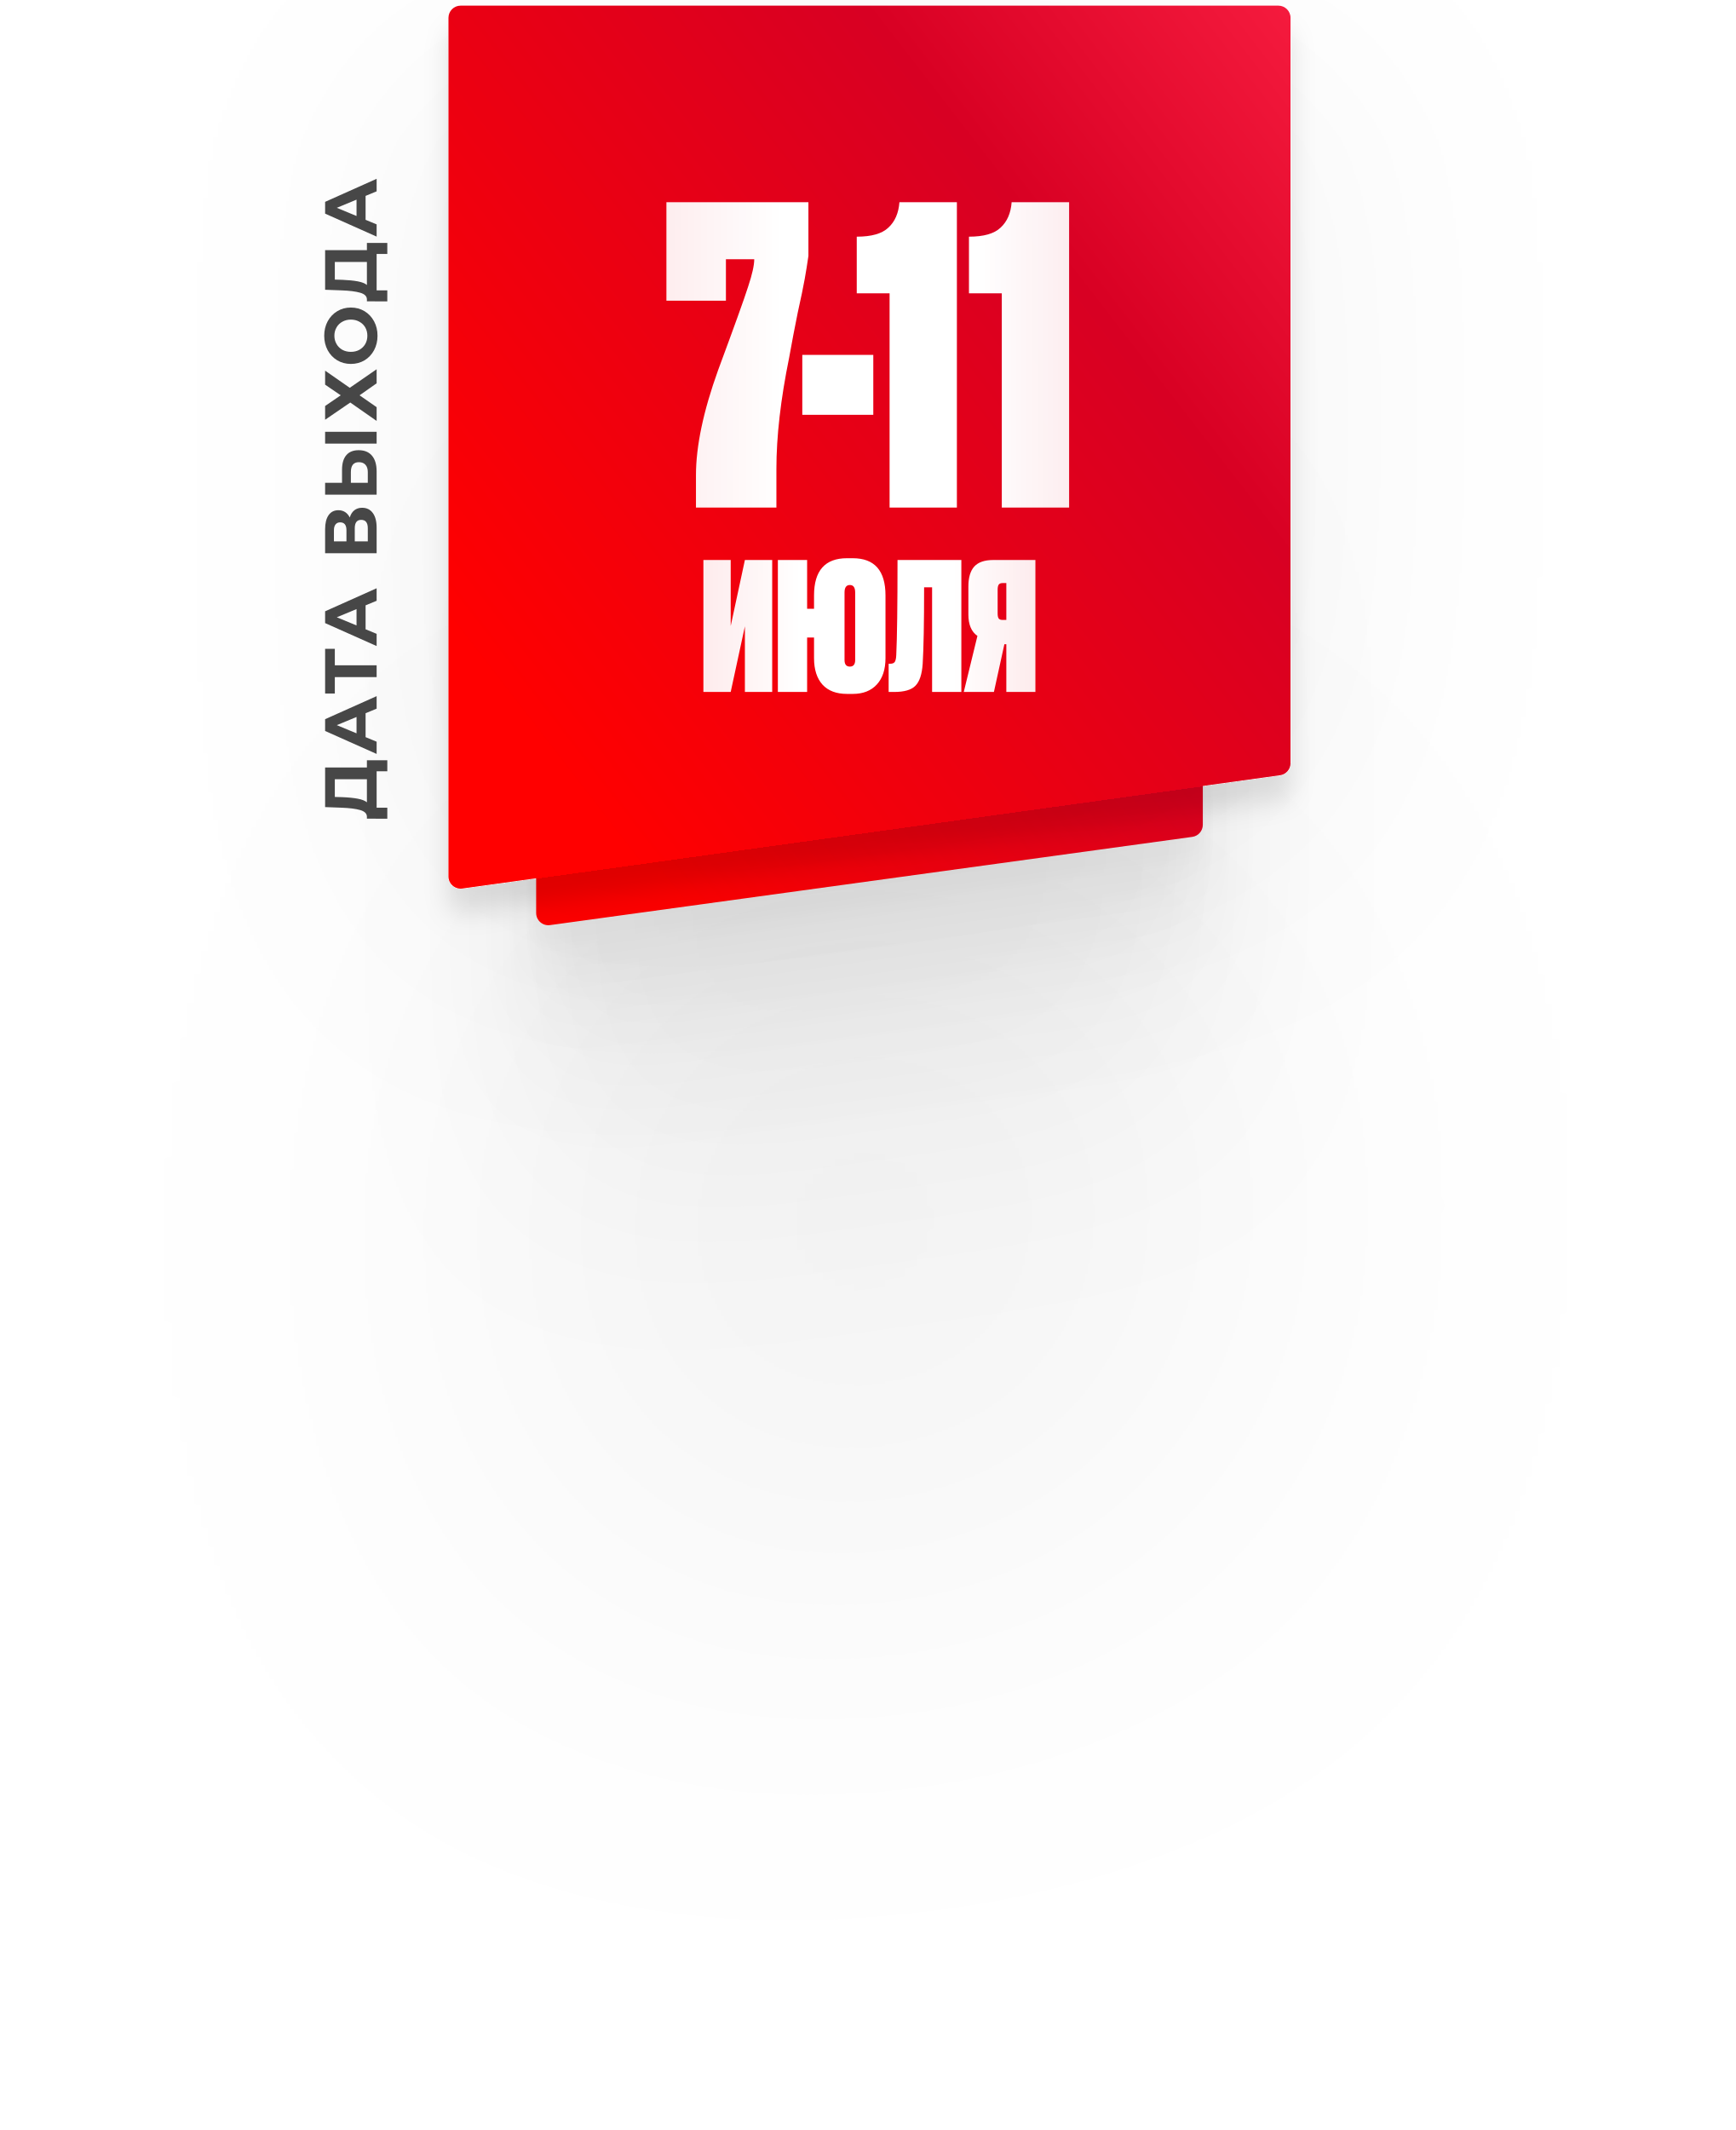
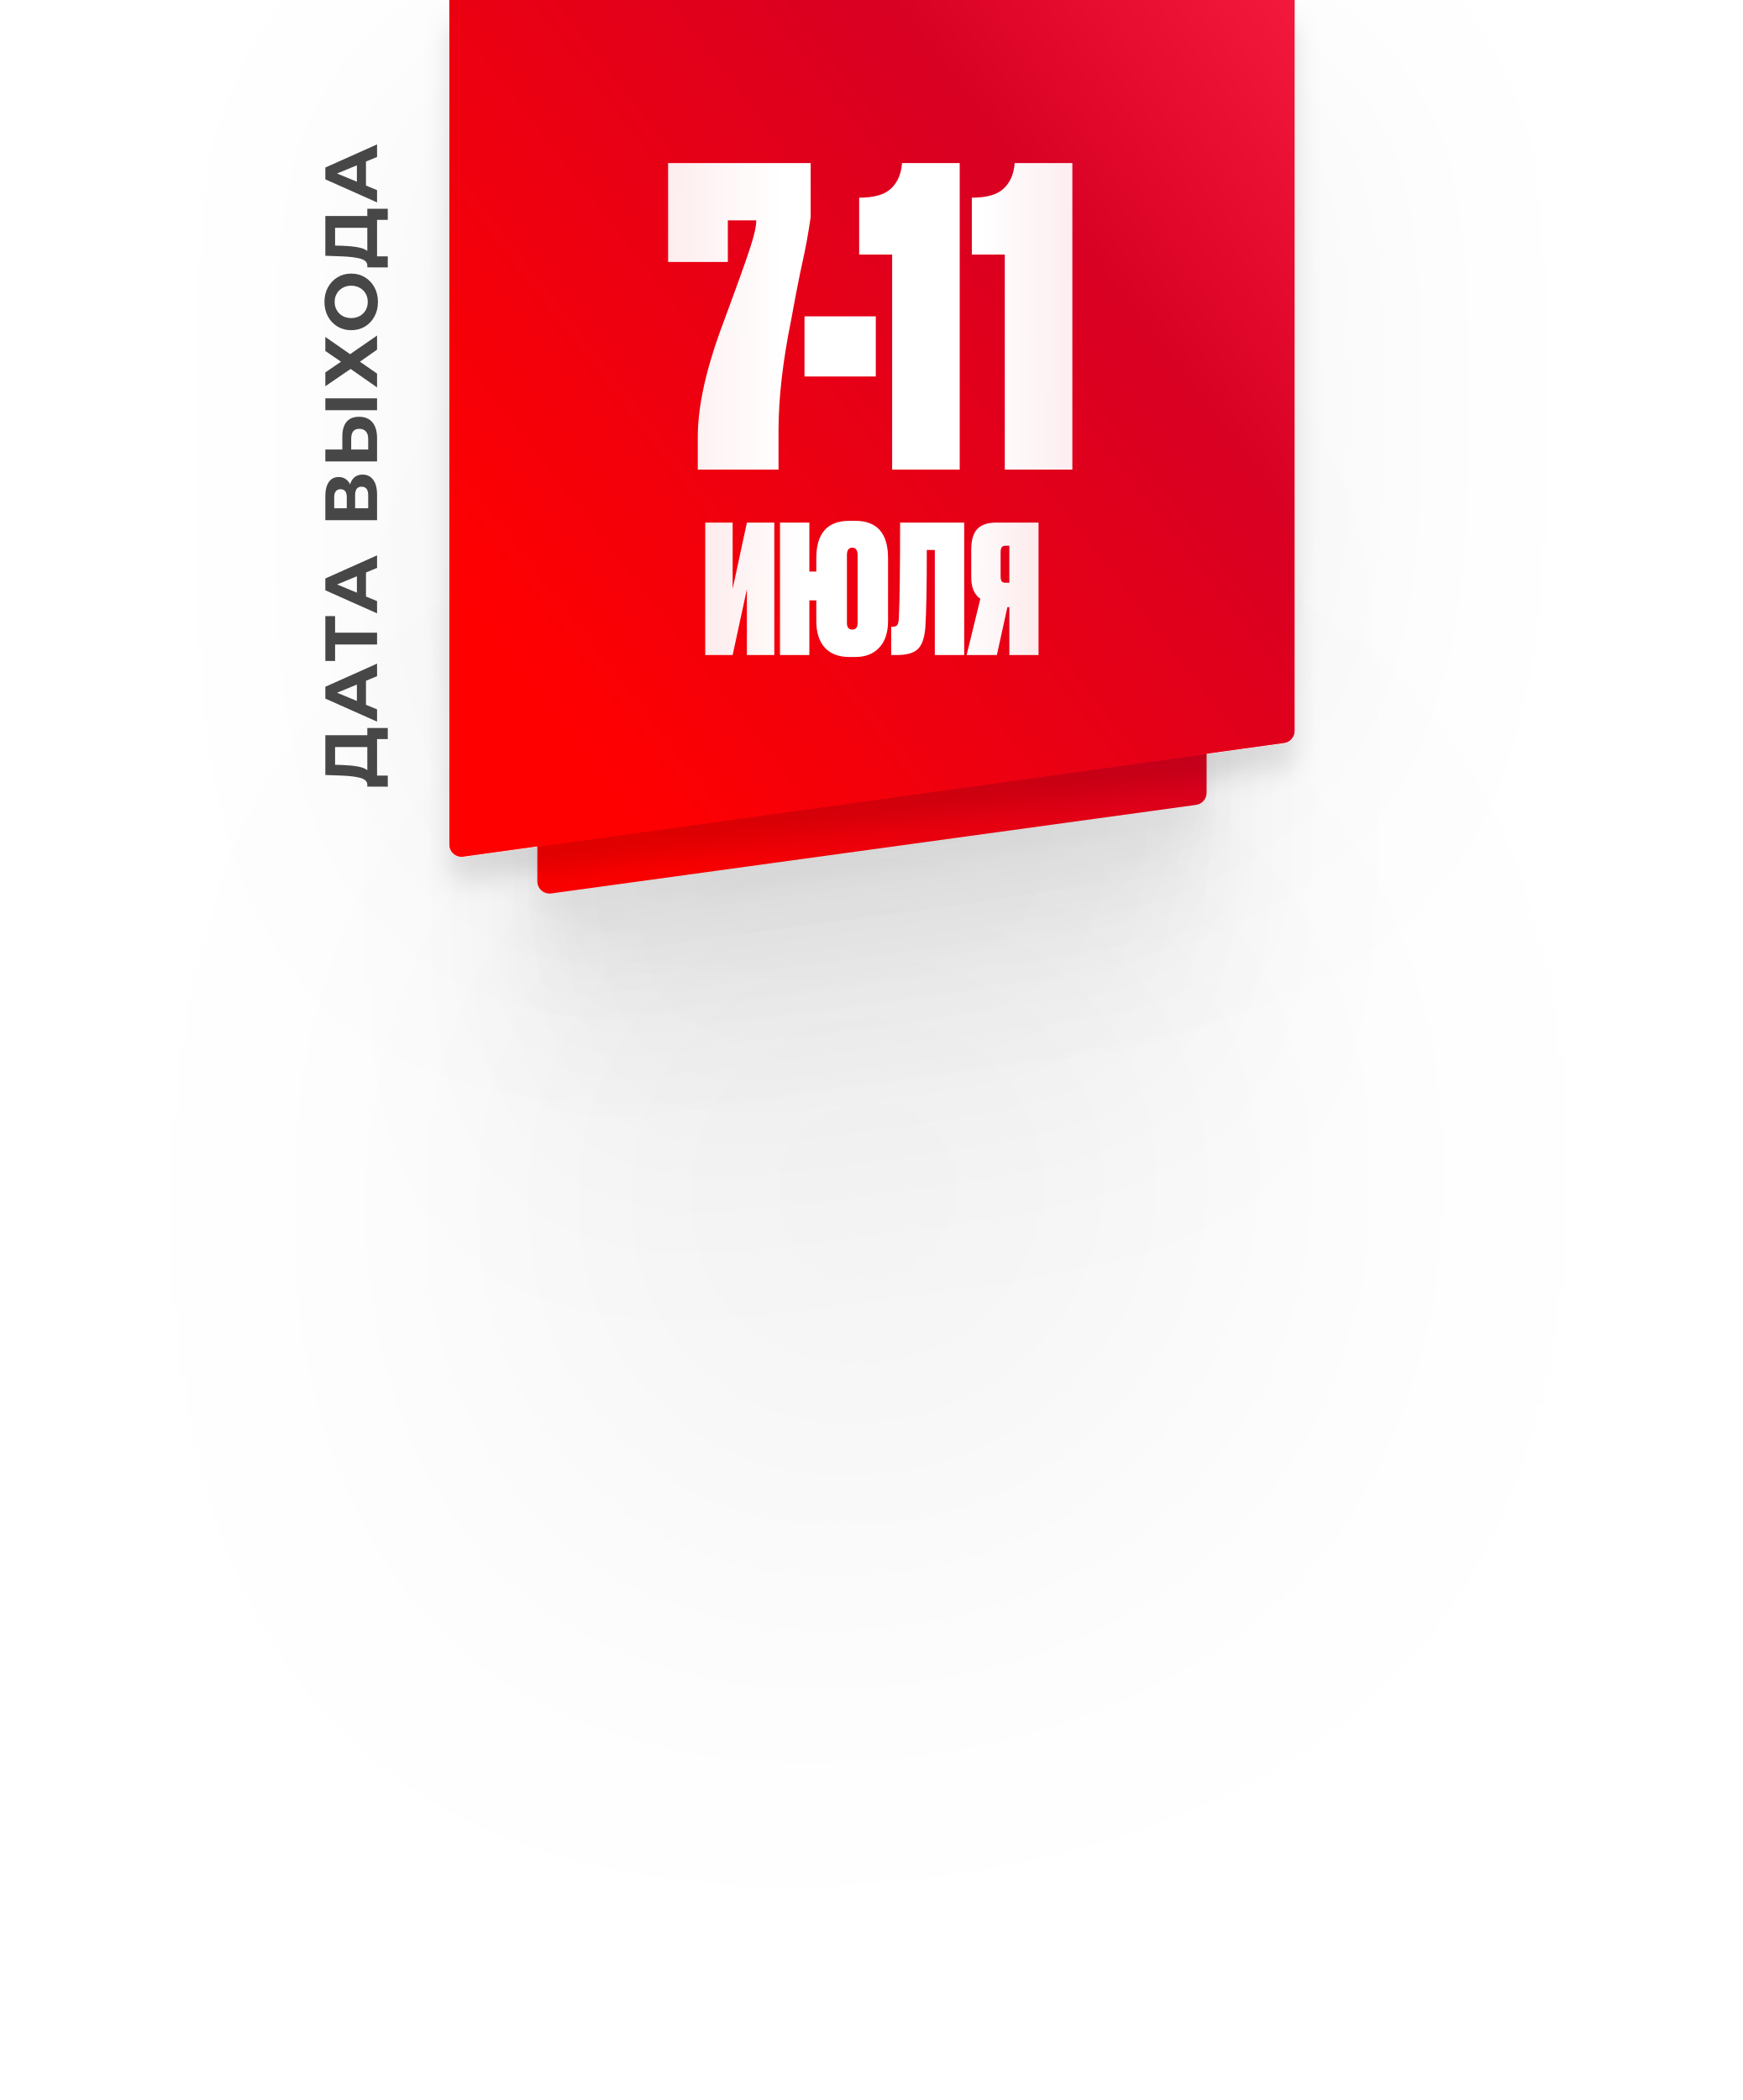
- <svg xmlns="http://www.w3.org/2000/svg" width="154" height="189" viewBox="0 0 154 189" fill="none">
-   <g filter="url(#filter0_dddddd_153_8)">
-     <path d="M47.585 21.696C47.585 21.099 48.069 20.614 48.667 20.614H105.67C106.267 20.614 106.751 21.099 106.751 21.696V73.187C106.751 73.727 106.352 74.185 105.817 74.258L48.814 82.087C48.164 82.176 47.585 81.671 47.585 81.015V21.696Z" fill="url(#paint0_linear_153_8)" />
+ <svg xmlns="http://www.w3.org/2000/svg" width="283" height="341" viewBox="0 0 283 341" fill="none">
+   <g filter="url(#filter0_dddddd_153_3)">
+     <path d="M87.255 34.155C87.255 33.058 88.144 32.168 89.242 32.168H193.942C195.039 32.168 195.929 33.058 195.929 34.155V128.73C195.929 129.723 195.196 130.563 194.212 130.698L89.512 145.077C88.318 145.241 87.255 144.313 87.255 143.109V34.155Z" fill="url(#paint0_linear_153_3)" />
  </g>
-   <g filter="url(#filter1_dd_153_8)">
-     <path d="M39.801 1.582C39.801 0.984 40.285 0.5 40.882 0.5H113.456C114.053 0.5 114.537 0.984 114.537 1.582V67.72C114.537 68.26 114.139 68.717 113.604 68.791L41.031 78.841C40.381 78.931 39.801 78.426 39.801 77.769V1.582Z" fill="url(#paint1_linear_153_8)" />
+   <g filter="url(#filter1_dd_153_3)">
+     <path d="M72.957 -2.79C72.957 -3.887 73.846 -4.777 74.943 -4.777H208.242C209.339 -4.777 210.229 -3.887 210.229 -2.79V118.689C210.229 119.681 209.497 120.521 208.514 120.657L75.216 139.115C74.022 139.281 72.957 138.353 72.957 137.147V-2.79Z" fill="url(#paint1_linear_153_3)" />
  </g>
-   <path d="M32.564 67.46L34.374 67.46L34.374 68.44L33.427 68.44L33.427 71.668L34.374 71.668L34.374 72.648L32.564 72.641L32.564 72.458C32.556 72.184 32.355 71.99 31.963 71.877C31.571 71.763 31.012 71.694 30.284 71.668L28.854 71.615L28.854 68.1L32.564 68.1L32.564 67.46ZM30.382 70.733C30.927 70.755 31.384 70.801 31.754 70.871C32.12 70.94 32.39 71.047 32.564 71.191L32.564 69.146L29.716 69.146L29.716 70.714L30.382 70.733ZM32.447 63.286L32.447 65.409L33.427 65.814L33.427 66.899L28.854 64.861L28.854 63.815L33.427 61.77L33.427 62.881L32.447 63.286ZM31.643 63.619L29.892 64.344L31.643 65.07L31.643 63.619ZM29.716 57.572L29.716 59.035L33.427 59.035L33.427 60.08L29.716 60.08L29.716 61.537L28.854 61.537L28.854 57.572L29.716 57.572ZM32.447 53.713L32.447 55.837L33.427 56.242L33.427 57.326L28.854 55.288L28.854 54.242L33.427 52.197L33.427 53.308L32.447 53.713ZM31.643 54.046L29.892 54.772L31.643 55.497L31.643 54.046ZM31.042 45.919C31.125 45.64 31.26 45.427 31.447 45.279C31.634 45.13 31.865 45.056 32.14 45.056C32.545 45.056 32.861 45.211 33.087 45.52C33.313 45.825 33.427 46.263 33.427 46.833L33.427 49.087L28.854 49.087L28.854 46.958C28.854 46.426 28.956 46.012 29.16 45.716C29.365 45.42 29.657 45.272 30.036 45.272C30.262 45.272 30.463 45.329 30.637 45.442C30.807 45.555 30.942 45.714 31.042 45.919ZM30.748 48.035L30.748 47.049C30.748 46.818 30.702 46.644 30.611 46.526C30.515 46.409 30.376 46.35 30.193 46.35C30.014 46.35 29.877 46.411 29.781 46.533C29.685 46.651 29.637 46.822 29.637 47.049L29.637 48.035L30.748 48.035ZM32.643 46.873C32.643 46.376 32.447 46.128 32.055 46.128C31.676 46.128 31.486 46.376 31.486 46.873L31.486 48.035L32.643 48.035L32.643 46.873ZM30.356 41.678C30.356 41.12 30.48 40.694 30.729 40.397C30.977 40.097 31.345 39.947 31.833 39.947C32.351 39.947 32.747 40.112 33.022 40.443C33.292 40.77 33.427 41.231 33.427 41.828L33.427 43.893L28.854 43.893L28.854 42.841L30.356 42.841L30.356 41.678ZM32.643 41.887C32.643 41.612 32.575 41.399 32.44 41.247C32.305 41.09 32.109 41.011 31.852 41.011C31.378 41.011 31.14 41.303 31.14 41.887L31.14 42.841L32.643 42.841L32.643 41.887ZM28.854 39.365L28.854 38.313L33.427 38.313L33.427 39.365L28.854 39.365ZM28.854 36.025L30.238 35.077L28.854 34.13L28.854 32.889L31.042 34.411L33.427 32.764L33.427 34.012L31.911 35.077L33.427 36.129L33.427 37.351L31.088 35.717L28.854 37.246L28.854 36.025ZM33.505 29.79C33.505 30.265 33.403 30.694 33.198 31.077C32.993 31.456 32.712 31.754 32.355 31.972C31.994 32.185 31.589 32.292 31.14 32.292C30.692 32.292 30.289 32.185 29.931 31.972C29.57 31.754 29.287 31.456 29.082 31.077C28.877 30.694 28.775 30.265 28.775 29.79C28.775 29.315 28.877 28.888 29.082 28.509C29.287 28.13 29.57 27.832 29.931 27.614C30.289 27.396 30.692 27.288 31.14 27.288C31.589 27.288 31.994 27.396 32.355 27.614C32.712 27.832 32.993 28.13 33.198 28.509C33.403 28.888 33.505 29.315 33.505 29.79ZM32.604 29.79C32.604 29.52 32.543 29.276 32.421 29.058C32.294 28.84 32.12 28.671 31.898 28.549C31.676 28.422 31.423 28.359 31.14 28.359C30.857 28.359 30.604 28.422 30.382 28.549C30.16 28.671 29.988 28.84 29.866 29.058C29.74 29.276 29.677 29.52 29.677 29.79C29.677 30.06 29.74 30.304 29.866 30.522C29.988 30.739 30.16 30.911 30.382 31.038C30.604 31.16 30.857 31.221 31.14 31.221C31.423 31.221 31.676 31.16 31.898 31.038C32.12 30.911 32.294 30.739 32.421 30.522C32.543 30.304 32.604 30.06 32.604 29.79ZM32.564 21.556L34.374 21.556L34.374 22.536L33.427 22.536L33.427 25.764L34.374 25.764L34.374 26.744L32.564 26.737L32.564 26.554C32.556 26.28 32.355 26.086 31.963 25.973C31.571 25.859 31.012 25.79 30.284 25.764L28.854 25.711L28.854 22.196L32.564 22.196L32.564 21.556ZM30.382 24.829C30.927 24.851 31.384 24.897 31.754 24.966C32.12 25.036 32.39 25.143 32.564 25.287L32.564 23.242L29.716 23.242L29.716 24.81L30.382 24.829ZM32.447 17.382L32.447 19.505L33.427 19.91L33.427 20.995L28.854 18.956L28.854 17.911L33.427 15.866L33.427 16.977L32.447 17.382ZM31.643 17.715L29.892 18.44L31.643 19.166L31.643 17.715Z" fill="#474747" />
-   <path d="M59.145 17.941H71.748V22.713C71.651 23.392 71.541 24.072 71.42 24.752C71.299 25.432 71.092 26.428 70.801 27.739C70.534 29.05 70.279 30.386 70.036 31.745C69.283 35.436 68.907 38.726 68.907 41.616V45.04H61.768V42.162C61.768 39.588 62.423 36.48 63.735 32.838C65.167 28.977 66.054 26.513 66.394 25.444C66.758 24.352 66.94 23.538 66.94 23.004H64.427V26.683H59.145V17.941ZM71.205 31.49H77.506V36.808H71.205V31.49ZM78.952 26.027H76.038V21.001C77.349 21.001 78.284 20.734 78.843 20.199C79.425 19.665 79.753 18.913 79.826 17.941H84.925V45.04H78.952V26.027ZM88.911 26.027H85.997V21.001C87.309 21.001 88.243 20.734 88.802 20.199C89.385 19.665 89.713 18.913 89.785 17.941H94.885V45.04H88.911V26.027Z" fill="url(#paint2_linear_153_8)" />
-   <path d="M64.851 49.69V55.544L66.11 49.69H68.534V61.399H66.11V55.576L64.851 61.399H62.427V49.69H64.851ZM78.589 52.837V58.393C78.589 59.4 78.332 60.182 77.818 60.738C77.304 61.294 76.596 61.572 75.694 61.572H75.174C74.23 61.572 73.506 61.3 73.002 60.754C72.499 60.198 72.247 59.411 72.247 58.393V56.568H71.633V61.399H69.036V49.69H71.633V54.018H72.247V52.837C72.247 50.634 73.223 49.532 75.174 49.532H75.678C77.619 49.532 78.589 50.634 78.589 52.837ZM75.898 58.566V52.57C75.898 52.129 75.741 51.909 75.426 51.909C75.111 51.909 74.954 52.129 74.954 52.57V58.566C74.954 58.955 75.111 59.149 75.426 59.149C75.741 59.149 75.898 58.955 75.898 58.566ZM79.545 58.11C79.619 56.547 79.656 53.74 79.656 49.69H85.321V61.399H82.725V52.114H82.016C82.016 55.261 81.974 57.522 81.89 58.897C81.828 59.831 81.612 60.481 81.245 60.848C80.888 61.216 80.259 61.399 79.356 61.399H78.869V58.897H78.995C79.204 58.897 79.346 58.839 79.419 58.724C79.493 58.598 79.535 58.393 79.545 58.11ZM89.313 57.166H89.14L88.212 61.399H85.536L86.748 56.426C86.213 56.059 85.945 55.424 85.945 54.522V52.051C85.945 51.253 86.118 50.66 86.465 50.272C86.821 49.884 87.383 49.69 88.149 49.69H91.894V61.399H89.313V57.166ZM89.313 55.009V51.736H88.999C88.82 51.736 88.7 51.783 88.636 51.877C88.574 51.972 88.542 52.119 88.542 52.318V54.443C88.542 54.642 88.574 54.789 88.636 54.883C88.7 54.967 88.82 55.009 88.999 55.009H89.313Z" fill="url(#paint3_linear_153_8)" />
+   <path d="M59.645 118.212L62.968 118.212L62.968 120.012L61.228 120.012L61.228 125.94L62.968 125.94L62.968 127.74L59.645 127.728L59.645 127.392C59.629 126.888 59.261 126.532 58.541 126.324C57.821 126.116 56.792 125.988 55.456 125.94L52.828 125.844L52.828 119.388L59.645 119.388L59.645 118.212ZM55.636 124.224C56.636 124.264 57.477 124.348 58.157 124.476C58.828 124.604 59.325 124.8 59.645 125.064L59.645 121.308L54.413 121.308L54.413 124.188L55.636 124.224ZM59.428 110.545L59.428 114.445L61.228 115.189L61.228 117.181L52.828 113.437L52.828 111.517L61.228 107.761L61.228 109.801L59.428 110.545ZM57.953 111.157L54.736 112.489L57.953 113.821L57.953 111.157ZM54.413 100.049L54.413 102.737L61.228 102.737L61.228 104.657L54.413 104.657L54.413 107.333L52.828 107.333L52.828 100.049L54.413 100.049ZM59.428 92.962L59.428 96.862L61.228 97.606L61.228 99.598L52.828 95.854L52.828 93.934L61.228 90.178L61.228 92.218L59.428 92.962ZM57.953 93.574L54.736 94.906L57.953 96.238L57.953 93.574ZM56.849 78.646C57.001 78.134 57.248 77.742 57.593 77.47C57.937 77.198 58.361 77.062 58.864 77.062C59.608 77.062 60.188 77.346 60.605 77.914C61.02 78.474 61.228 79.278 61.228 80.326L61.228 84.466L52.828 84.466L52.828 80.554C52.828 79.578 53.017 78.818 53.392 78.274C53.769 77.73 54.304 77.458 55.001 77.458C55.416 77.458 55.785 77.562 56.105 77.77C56.416 77.978 56.664 78.27 56.849 78.646ZM56.309 82.534L56.309 80.722C56.309 80.298 56.224 79.978 56.056 79.762C55.88 79.546 55.624 79.438 55.288 79.438C54.961 79.438 54.709 79.55 54.532 79.774C54.356 79.99 54.269 80.306 54.269 80.722L54.269 82.534L56.309 82.534ZM59.788 80.398C59.788 79.486 59.428 79.03 58.709 79.03C58.013 79.03 57.664 79.486 57.664 80.398L57.664 82.534L59.788 82.534L59.788 80.398ZM55.589 70.857C55.589 69.833 55.816 69.049 56.273 68.505C56.728 67.953 57.404 67.677 58.3 67.677C59.252 67.677 59.98 67.981 60.484 68.589C60.98 69.189 61.228 70.037 61.228 71.133L61.228 74.925L52.828 74.925L52.828 72.993L55.589 72.993L55.589 70.857ZM59.788 71.241C59.788 70.737 59.664 70.345 59.416 70.065C59.169 69.777 58.809 69.633 58.337 69.633C57.465 69.633 57.029 70.169 57.029 71.241L57.029 72.993L59.788 72.993L59.788 71.241ZM52.828 66.609L52.828 64.677L61.228 64.677L61.228 66.609L52.828 66.609ZM52.828 60.473L55.373 58.733L52.828 56.993L52.828 54.713L56.849 57.509L61.228 54.485L61.228 56.777L58.444 58.733L61.228 60.665L61.228 62.909L56.932 59.909L52.828 62.717L52.828 60.473ZM61.373 49.021C61.373 49.893 61.184 50.681 60.809 51.385C60.432 52.081 59.916 52.629 59.261 53.029C58.596 53.421 57.852 53.617 57.029 53.617C56.205 53.617 55.465 53.421 54.809 53.029C54.145 52.629 53.624 52.081 53.248 51.385C52.873 50.681 52.684 49.893 52.684 49.021C52.684 48.149 52.873 47.365 53.248 46.669C53.624 45.973 54.145 45.425 54.809 45.025C55.465 44.625 56.205 44.425 57.029 44.425C57.852 44.425 58.596 44.625 59.261 45.025C59.916 45.425 60.432 45.973 60.809 46.669C61.184 47.365 61.373 48.149 61.373 49.021ZM59.717 49.021C59.717 48.525 59.605 48.077 59.38 47.677C59.148 47.277 58.828 46.965 58.42 46.741C58.013 46.509 57.548 46.393 57.029 46.393C56.508 46.393 56.044 46.509 55.636 46.741C55.228 46.965 54.913 47.277 54.688 47.677C54.456 48.077 54.34 48.525 54.34 49.021C54.34 49.517 54.456 49.965 54.688 50.365C54.913 50.765 55.228 51.081 55.636 51.313C56.044 51.537 56.508 51.649 57.029 51.649C57.548 51.649 58.013 51.537 58.42 51.313C58.828 51.081 59.148 50.765 59.38 50.365C59.605 49.965 59.717 49.517 59.717 49.021ZM59.645 33.898L62.968 33.898L62.968 35.698L61.228 35.698L61.228 41.626L62.968 41.626L62.968 43.426L59.645 43.414L59.645 43.078C59.629 42.574 59.261 42.218 58.541 42.01C57.821 41.802 56.792 41.674 55.456 41.626L52.828 41.53L52.828 35.074L59.645 35.074L59.645 33.898ZM55.636 39.91C56.636 39.95 57.477 40.034 58.157 40.162C58.828 40.29 59.325 40.486 59.645 40.75L59.645 36.994L54.413 36.994L54.413 39.874L55.636 39.91ZM59.428 26.231L59.428 30.131L61.228 30.875L61.228 32.867L52.828 29.123L52.828 27.203L61.228 23.447L61.228 25.487L59.428 26.231ZM57.953 26.843L54.736 28.175L57.953 29.507L57.953 26.843Z" fill="#474747" />
+   <path d="M108.488 26.482H131.635V35.246C131.456 36.495 131.256 37.743 131.033 38.992C130.81 40.241 130.431 42.069 129.896 44.478C129.405 46.886 128.937 49.339 128.491 51.837C127.108 58.616 126.417 64.659 126.417 69.966V76.255H113.305V70.97C113.305 66.242 114.509 60.534 116.917 53.844C119.548 46.752 121.176 42.226 121.801 40.263C122.47 38.256 122.804 36.762 122.804 35.781H118.188V42.538H108.488V26.482ZM130.638 51.368H142.212V61.136H130.638V51.368ZM144.867 41.334H139.515V32.102C141.924 32.102 143.641 31.611 144.667 30.63C145.737 29.649 146.339 28.266 146.473 26.482H155.839V76.255H144.867V41.334ZM163.16 41.334H157.808V32.102C160.216 32.102 161.933 31.611 162.959 30.63C164.03 29.649 164.632 28.266 164.766 26.482H174.131V76.255H163.16V41.334Z" fill="url(#paint2_linear_153_3)" />
+   <path d="M118.968 84.858V95.611L121.281 84.858H125.732V106.365H121.281V95.669L118.968 106.365H114.516V84.858H118.968ZM144.202 90.639V100.843C144.202 102.693 143.73 104.129 142.785 105.151C141.841 106.172 140.54 106.683 138.883 106.683H137.929C136.195 106.683 134.865 106.182 133.94 105.18C133.015 104.158 132.552 102.713 132.552 100.843V97.49H131.425V106.365H126.655V84.858H131.425V92.807H132.552V90.639C132.552 86.592 134.344 84.569 137.929 84.569H138.854C142.419 84.569 144.202 86.592 144.202 90.639ZM139.259 101.161V90.148C139.259 89.338 138.97 88.933 138.391 88.933C137.813 88.933 137.524 89.338 137.524 90.148V101.161C137.524 101.874 137.813 102.231 138.391 102.231C138.97 102.231 139.259 101.874 139.259 101.161ZM145.958 100.323C146.093 97.452 146.16 92.296 146.16 84.858H156.567V106.365H151.797V89.309H150.496C150.496 95.091 150.419 99.244 150.265 101.768C150.149 103.484 149.754 104.678 149.08 105.353C148.425 106.027 147.268 106.365 145.611 106.365H144.715V101.768H144.946C145.331 101.768 145.592 101.662 145.727 101.45C145.861 101.219 145.939 100.843 145.958 100.323ZM163.899 98.589H163.581L161.875 106.365H156.961L159.187 97.23C158.204 96.555 157.713 95.389 157.713 93.732V89.194C157.713 87.729 158.031 86.64 158.667 85.927C159.322 85.214 160.353 84.858 161.76 84.858H168.64V106.365H163.899V98.589ZM163.899 94.628V88.616H163.321C162.993 88.616 162.772 88.702 162.656 88.876C162.54 89.049 162.482 89.319 162.482 89.685V93.588C162.482 93.954 162.54 94.224 162.656 94.397C162.772 94.551 162.993 94.628 163.321 94.628H163.899Z" fill="url(#paint3_linear_153_3)" />
  <defs>
-     <filter id="filter0_dddddd_153_8" x="0.415" y="20.614" width="153.507" height="167.615" filterUnits="userSpaceOnUse" color-interpolation-filters="sRGB">
+     <filter id="filter0_dddddd_153_3" x="0.615" y="32.168" width="281.953" height="307.866" filterUnits="userSpaceOnUse" color-interpolation-filters="sRGB">
      <feFlood flood-opacity="0" result="BackgroundImageFix" />
      <feColorMatrix in="SourceAlpha" type="matrix" values="0 0 0 0 0 0 0 0 0 0 0 0 0 0 0 0 0 0 127 0" result="hardAlpha" />
-       <feOffset dy="1.632" />
-       <feGaussianBlur stdDeviation="0.653" />
+       <feOffset dy="2.997" />
+       <feGaussianBlur stdDeviation="1.199" />
      <feColorMatrix type="matrix" values="0 0 0 0 0 0 0 0 0 0 0 0 0 0 0 0 0 0 0.014 0" />
-       <feBlend mode="normal" in2="BackgroundImageFix" result="effect1_dropShadow_153_8" />
+       <feBlend mode="normal" in2="BackgroundImageFix" result="effect1_dropShadow_153_3" />
      <feColorMatrix in="SourceAlpha" type="matrix" values="0 0 0 0 0 0 0 0 0 0 0 0 0 0 0 0 0 0 127 0" result="hardAlpha" />
-       <feOffset dy="3.921" />
-       <feGaussianBlur stdDeviation="1.568" />
+       <feOffset dy="7.202" />
+       <feGaussianBlur stdDeviation="2.881" />
      <feColorMatrix type="matrix" values="0 0 0 0 0 0 0 0 0 0 0 0 0 0 0 0 0 0 0.02 0" />
-       <feBlend mode="normal" in2="effect1_dropShadow_153_8" result="effect2_dropShadow_153_8" />
+       <feBlend mode="normal" in2="effect1_dropShadow_153_3" result="effect2_dropShadow_153_3" />
      <feColorMatrix in="SourceAlpha" type="matrix" values="0 0 0 0 0 0 0 0 0 0 0 0 0 0 0 0 0 0 127 0" result="hardAlpha" />
-       <feOffset dy="7.383" />
-       <feGaussianBlur stdDeviation="2.953" />
+       <feOffset dy="13.561" />
+       <feGaussianBlur stdDeviation="5.424" />
      <feColorMatrix type="matrix" values="0 0 0 0 0 0 0 0 0 0 0 0 0 0 0 0 0 0 0.025 0" />
-       <feBlend mode="normal" in2="effect2_dropShadow_153_8" result="effect3_dropShadow_153_8" />
+       <feBlend mode="normal" in2="effect2_dropShadow_153_3" result="effect3_dropShadow_153_3" />
      <feColorMatrix in="SourceAlpha" type="matrix" values="0 0 0 0 0 0 0 0 0 0 0 0 0 0 0 0 0 0 127 0" result="hardAlpha" />
-       <feOffset dy="13.17" />
-       <feGaussianBlur stdDeviation="5.268" />
+       <feOffset dy="24.19" />
+       <feGaussianBlur stdDeviation="9.676" />
      <feColorMatrix type="matrix" values="0 0 0 0 0 0 0 0 0 0 0 0 0 0 0 0 0 0 0.03 0" />
-       <feBlend mode="normal" in2="effect3_dropShadow_153_8" result="effect4_dropShadow_153_8" />
+       <feBlend mode="normal" in2="effect3_dropShadow_153_3" result="effect4_dropShadow_153_3" />
      <feColorMatrix in="SourceAlpha" type="matrix" values="0 0 0 0 0 0 0 0 0 0 0 0 0 0 0 0 0 0 127 0" result="hardAlpha" />
-       <feOffset dy="24.633" />
-       <feGaussianBlur stdDeviation="9.853" />
+       <feOffset dy="45.245" />
+       <feGaussianBlur stdDeviation="18.098" />
      <feColorMatrix type="matrix" values="0 0 0 0 0 0 0 0 0 0 0 0 0 0 0 0 0 0 0.036 0" />
-       <feBlend mode="normal" in2="effect4_dropShadow_153_8" result="effect5_dropShadow_153_8" />
+       <feBlend mode="normal" in2="effect4_dropShadow_153_3" result="effect5_dropShadow_153_3" />
      <feColorMatrix in="SourceAlpha" type="matrix" values="0 0 0 0 0 0 0 0 0 0 0 0 0 0 0 0 0 0 127 0" result="hardAlpha" />
-       <feOffset dy="58.963" />
-       <feGaussianBlur stdDeviation="23.585" />
+       <feOffset dy="108.299" />
+       <feGaussianBlur stdDeviation="43.32" />
      <feColorMatrix type="matrix" values="0 0 0 0 0 0 0 0 0 0 0 0 0 0 0 0 0 0 0.05 0" />
-       <feBlend mode="normal" in2="effect5_dropShadow_153_8" result="effect6_dropShadow_153_8" />
-       <feBlend mode="normal" in="SourceGraphic" in2="effect6_dropShadow_153_8" result="shape" />
+       <feBlend mode="normal" in2="effect5_dropShadow_153_3" result="effect6_dropShadow_153_3" />
+       <feBlend mode="normal" in="SourceGraphic" in2="effect6_dropShadow_153_3" result="shape" />
    </filter>
-     <filter id="filter1_dd_153_8" x="13.268" y="-23.675" width="127.803" height="131.417" filterUnits="userSpaceOnUse" color-interpolation-filters="sRGB">
+     <filter id="filter1_dd_153_3" x="24.222" y="-49.18" width="234.741" height="241.381" filterUnits="userSpaceOnUse" color-interpolation-filters="sRGB">
      <feFlood flood-opacity="0" result="BackgroundImageFix" />
      <feColorMatrix in="SourceAlpha" type="matrix" values="0 0 0 0 0 0 0 0 0 0 0 0 0 0 0 0 0 0 127 0" result="hardAlpha" />
-       <feOffset dy="2.358" />
-       <feGaussianBlur stdDeviation="13.267" />
+       <feOffset dy="4.332" />
+       <feGaussianBlur stdDeviation="24.367" />
      <feComposite in2="hardAlpha" operator="out" />
      <feColorMatrix type="matrix" values="0 0 0 0 0 0 0 0 0 0 0 0 0 0 0 0 0 0 0.05 0" />
-       <feBlend mode="normal" in2="BackgroundImageFix" result="effect1_dropShadow_153_8" />
+       <feBlend mode="normal" in2="BackgroundImageFix" result="effect1_dropShadow_153_3" />
      <feColorMatrix in="SourceAlpha" type="matrix" values="0 0 0 0 0 0 0 0 0 0 0 0 0 0 0 0 0 0 127 0" result="hardAlpha" />
-       <feOffset dy="2.178" />
-       <feGaussianBlur stdDeviation="1.089" />
+       <feOffset dy="4" />
+       <feGaussianBlur stdDeviation="2" />
      <feComposite in2="hardAlpha" operator="out" />
      <feColorMatrix type="matrix" values="0 0 0 0 0 0 0 0 0 0 0 0 0 0 0 0 0 0 0.11 0" />
-       <feBlend mode="normal" in2="effect1_dropShadow_153_8" result="effect2_dropShadow_153_8" />
-       <feBlend mode="normal" in="SourceGraphic" in2="effect2_dropShadow_153_8" result="shape" />
+       <feBlend mode="normal" in2="effect1_dropShadow_153_3" result="effect2_dropShadow_153_3" />
+       <feBlend mode="normal" in="SourceGraphic" in2="effect2_dropShadow_153_3" result="shape" />
    </filter>
-     <linearGradient id="paint0_linear_153_8" x1="148.463" y1="-10.938" x2="49.41" y2="66.326" gradientUnits="userSpaceOnUse">
+     <linearGradient id="paint0_linear_153_3" x1="272.543" y1="-25.785" x2="90.607" y2="116.128" gradientUnits="userSpaceOnUse">
      <stop stop-color="#D80023" />
      <stop offset="0.37" stop-color="#FC2144" />
      <stop offset="0.605" stop-color="#D80023" />
      <stop offset="1" stop-color="#FF0000" />
    </linearGradient>
-     <linearGradient id="paint1_linear_153_8" x1="167.226" y1="-39.687" x2="41.322" y2="57.708" gradientUnits="userSpaceOnUse">
+     <linearGradient id="paint1_linear_153_3" x1="307.005" y1="-78.591" x2="75.751" y2="100.3" gradientUnits="userSpaceOnUse">
      <stop stop-color="#D80023" />
      <stop offset="0.37" stop-color="#FC2144" />
      <stop offset="0.605" stop-color="#D80023" />
      <stop offset="1" stop-color="#FF0000" />
    </linearGradient>
-     <linearGradient id="paint2_linear_153_8" x1="114.002" y1="32.234" x2="40.208" y2="32.234" gradientUnits="userSpaceOnUse">
+     <linearGradient id="paint2_linear_153_3" x1="209.245" y1="53.51" x2="73.705" y2="53.51" gradientUnits="userSpaceOnUse">
      <stop stop-color="white" stop-opacity="0.77" />
      <stop offset="0.37" stop-color="white" />
      <stop offset="0.605" stop-color="white" />
      <stop offset="1" stop-color="white" stop-opacity="0.8" />
    </linearGradient>
-     <linearGradient id="paint3_linear_153_8" x1="105.88" y1="55.693" x2="48.358" y2="55.693" gradientUnits="userSpaceOnUse">
+     <linearGradient id="paint3_linear_153_3" x1="194.328" y1="96.599" x2="88.674" y2="96.599" gradientUnits="userSpaceOnUse">
      <stop stop-color="white" stop-opacity="0.77" />
      <stop offset="0.37" stop-color="white" />
      <stop offset="0.605" stop-color="white" />
      <stop offset="1" stop-color="white" stop-opacity="0.8" />
    </linearGradient>
  </defs>
</svg>
